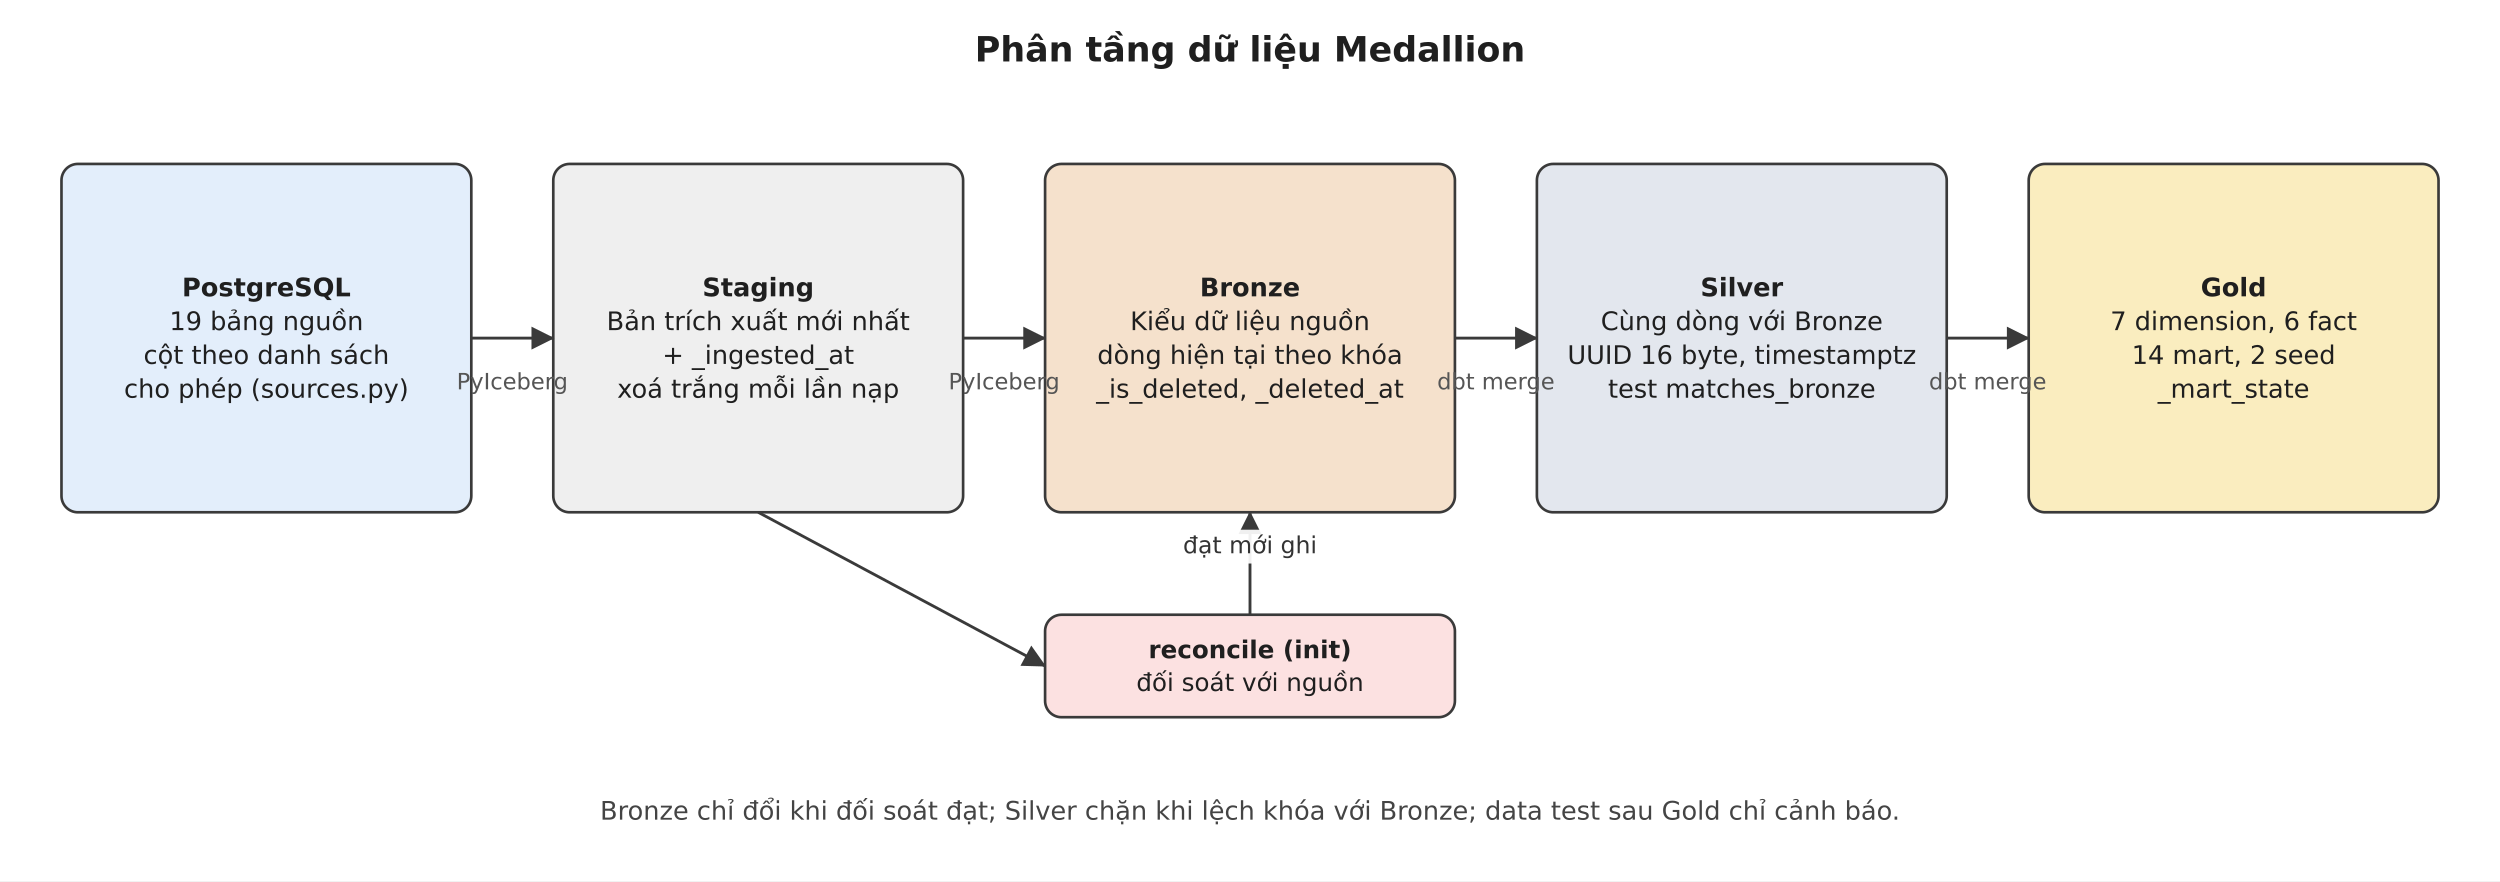
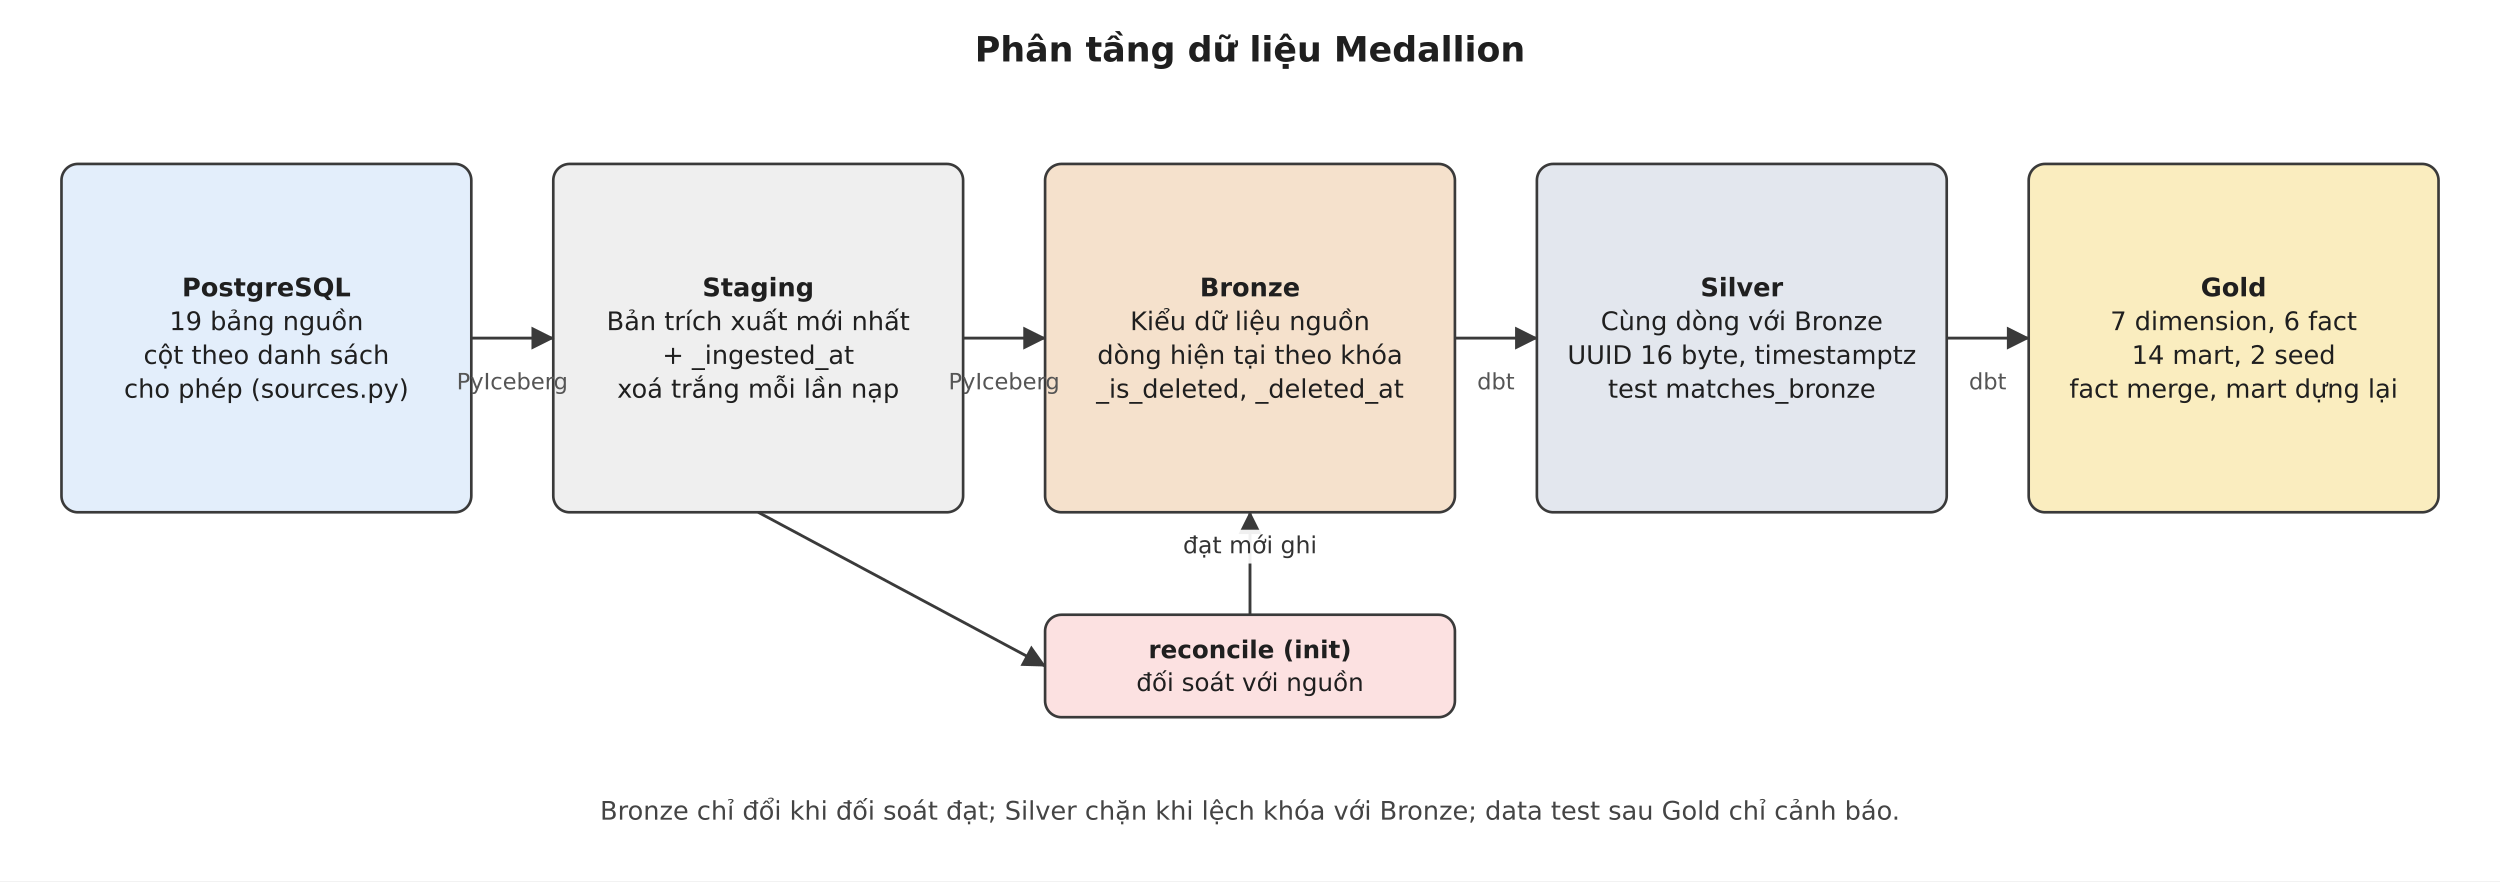
<svg xmlns="http://www.w3.org/2000/svg" width="1220" height="430" viewBox="0 0 1220 430">
  <defs>
    <marker id="arrow" viewBox="0 0 10 10" refX="9.5" refY="5" markerWidth="8" markerHeight="8" orient="auto-start-reverse">
      <path d="M 0 0 L 10 5 L 0 10 z" fill="#3A3A3A" />
    </marker>
    <marker id="arrow-start" viewBox="0 0 10 10" refX="0.5" refY="5" markerWidth="8" markerHeight="8" orient="auto">
      <path d="M 10 0 L 0 5 L 10 10 z" fill="#3A3A3A" />
    </marker>
  </defs>
  <rect width="100%" height="100%" fill="#FFFFFF" />
  <text x="610.0" y="30.0" font-family="DejaVu Sans, Arial, Helvetica, sans-serif" font-size="17" font-weight="bold" text-anchor="middle" fill="#1F1F1F">Phân tầng dữ liệu Medallion</text>
  <rect x="30" y="80" width="200" height="170" rx="8" fill="#E3EEFB" stroke="#3A3A3A" stroke-width="1.3" />
  <text x="130.0" y="144.6" font-family="DejaVu Sans, Arial, Helvetica, sans-serif" font-size="12.5" font-weight="bold" text-anchor="middle" fill="#1F1F1F">PostgreSQL</text>
  <text x="130.0" y="161.1" font-family="DejaVu Sans, Arial, Helvetica, sans-serif" font-size="12.5" font-weight="normal" text-anchor="middle" fill="#1F1F1F">19 bảng nguồn</text>
  <text x="130.0" y="177.6" font-family="DejaVu Sans, Arial, Helvetica, sans-serif" font-size="12.5" font-weight="normal" text-anchor="middle" fill="#1F1F1F">cột theo danh sách</text>
  <text x="130.0" y="194.1" font-family="DejaVu Sans, Arial, Helvetica, sans-serif" font-size="12.5" font-weight="normal" text-anchor="middle" fill="#1F1F1F">cho phép (sources.py)</text>
  <rect x="270" y="80" width="200" height="170" rx="8" fill="#EFEFEF" stroke="#3A3A3A" stroke-width="1.3" />
  <text x="370.0" y="144.6" font-family="DejaVu Sans, Arial, Helvetica, sans-serif" font-size="12.5" font-weight="bold" text-anchor="middle" fill="#1F1F1F">Staging</text>
  <text x="370.0" y="161.1" font-family="DejaVu Sans, Arial, Helvetica, sans-serif" font-size="12.5" font-weight="normal" text-anchor="middle" fill="#1F1F1F">Bản trích xuất mới nhất</text>
  <text x="370.0" y="177.6" font-family="DejaVu Sans, Arial, Helvetica, sans-serif" font-size="12.5" font-weight="normal" text-anchor="middle" fill="#1F1F1F">+ _ingested_at</text>
  <text x="370.0" y="194.1" font-family="DejaVu Sans, Arial, Helvetica, sans-serif" font-size="12.5" font-weight="normal" text-anchor="middle" fill="#1F1F1F">xoá trắng mỗi lần nạp</text>
  <line x1="230.0" y1="165.0" x2="270.0" y2="165.0" stroke="#3A3A3A" stroke-width="1.4" marker-end="url(#arrow)" />
  <rect x="510" y="80" width="200" height="170" rx="8" fill="#F5E1CC" stroke="#3A3A3A" stroke-width="1.3" />
  <text x="610.0" y="144.6" font-family="DejaVu Sans, Arial, Helvetica, sans-serif" font-size="12.5" font-weight="bold" text-anchor="middle" fill="#1F1F1F">Bronze</text>
  <text x="610.0" y="161.1" font-family="DejaVu Sans, Arial, Helvetica, sans-serif" font-size="12.5" font-weight="normal" text-anchor="middle" fill="#1F1F1F">Kiểu dữ liệu nguồn</text>
  <text x="610.0" y="177.6" font-family="DejaVu Sans, Arial, Helvetica, sans-serif" font-size="12.5" font-weight="normal" text-anchor="middle" fill="#1F1F1F">dòng hiện tại theo khóa</text>
  <text x="610.0" y="194.1" font-family="DejaVu Sans, Arial, Helvetica, sans-serif" font-size="12.5" font-weight="normal" text-anchor="middle" fill="#1F1F1F">_is_deleted, _deleted_at</text>
  <line x1="470.0" y1="165.0" x2="510.0" y2="165.0" stroke="#3A3A3A" stroke-width="1.4" marker-end="url(#arrow)" />
  <rect x="750" y="80" width="200" height="170" rx="8" fill="#E3E7EE" stroke="#3A3A3A" stroke-width="1.3" />
  <text x="850.0" y="144.6" font-family="DejaVu Sans, Arial, Helvetica, sans-serif" font-size="12.5" font-weight="bold" text-anchor="middle" fill="#1F1F1F">Silver</text>
  <text x="850.0" y="161.1" font-family="DejaVu Sans, Arial, Helvetica, sans-serif" font-size="12.5" font-weight="normal" text-anchor="middle" fill="#1F1F1F">Cùng dòng với Bronze</text>
  <text x="850.0" y="177.6" font-family="DejaVu Sans, Arial, Helvetica, sans-serif" font-size="12.5" font-weight="normal" text-anchor="middle" fill="#1F1F1F">UUID 16 byte, timestamptz</text>
  <text x="850.0" y="194.1" font-family="DejaVu Sans, Arial, Helvetica, sans-serif" font-size="12.5" font-weight="normal" text-anchor="middle" fill="#1F1F1F">test matches_bronze</text>
  <line x1="710.0" y1="165.0" x2="750.0" y2="165.0" stroke="#3A3A3A" stroke-width="1.4" marker-end="url(#arrow)" />
  <rect x="990" y="80" width="200" height="170" rx="8" fill="#FAEDBF" stroke="#3A3A3A" stroke-width="1.3" />
  <text x="1090.0" y="144.6" font-family="DejaVu Sans, Arial, Helvetica, sans-serif" font-size="12.5" font-weight="bold" text-anchor="middle" fill="#1F1F1F">Gold</text>
  <text x="1090.0" y="161.1" font-family="DejaVu Sans, Arial, Helvetica, sans-serif" font-size="12.5" font-weight="normal" text-anchor="middle" fill="#1F1F1F">7 dimension, 6 fact</text>
  <text x="1090.0" y="177.6" font-family="DejaVu Sans, Arial, Helvetica, sans-serif" font-size="12.5" font-weight="normal" text-anchor="middle" fill="#1F1F1F">14 mart, 2 seed</text>
-   <text x="1090.0" y="194.1" font-family="DejaVu Sans, Arial, Helvetica, sans-serif" font-size="12.5" font-weight="normal" text-anchor="middle" fill="#1F1F1F">_mart_state</text>
+   <text x="1090.0" y="194.1" font-family="DejaVu Sans, Arial, Helvetica, sans-serif" font-size="12.5" font-weight="normal" text-anchor="middle" fill="#1F1F1F">fact merge, mart dựng lại</text>
  <line x1="950.0" y1="165.0" x2="990.0" y2="165.0" stroke="#3A3A3A" stroke-width="1.4" marker-end="url(#arrow)" />
  <text x="250.0" y="190.0" font-family="DejaVu Sans, Arial, Helvetica, sans-serif" font-size="11" font-weight="normal" text-anchor="middle" fill="#555555">PyIceberg</text>
  <text x="490.0" y="190.0" font-family="DejaVu Sans, Arial, Helvetica, sans-serif" font-size="11" font-weight="normal" text-anchor="middle" fill="#555555">PyIceberg</text>
-   <text x="730.0" y="190.0" font-family="DejaVu Sans, Arial, Helvetica, sans-serif" font-size="11" font-weight="normal" text-anchor="middle" fill="#555555">dbt merge</text>
-   <text x="970.0" y="190.0" font-family="DejaVu Sans, Arial, Helvetica, sans-serif" font-size="11" font-weight="normal" text-anchor="middle" fill="#555555">dbt merge</text>
+   <text x="730.0" y="190.0" font-family="DejaVu Sans, Arial, Helvetica, sans-serif" font-size="11" font-weight="normal" text-anchor="middle" fill="#555555">dbt</text>
+   <text x="970.0" y="190.0" font-family="DejaVu Sans, Arial, Helvetica, sans-serif" font-size="11" font-weight="normal" text-anchor="middle" fill="#555555">dbt</text>
  <rect x="510" y="300" width="200" height="50" rx="8" fill="#FCE1E1" stroke="#3A3A3A" stroke-width="1.3" />
  <text x="610.0" y="321.2" font-family="DejaVu Sans, Arial, Helvetica, sans-serif" font-size="12" font-weight="bold" text-anchor="middle" fill="#1F1F1F">reconcile (init)</text>
  <text x="610.0" y="337.2" font-family="DejaVu Sans, Arial, Helvetica, sans-serif" font-size="12" font-weight="normal" text-anchor="middle" fill="#1F1F1F">đối soát với nguồn</text>
  <line x1="370.0" y1="250.0" x2="510.0" y2="325.0" stroke="#3A3A3A" stroke-width="1.4" marker-end="url(#arrow)" />
  <line x1="610.0" y1="300.0" x2="610.0" y2="250.0" stroke="#3A3A3A" stroke-width="1.4" marker-end="url(#arrow)" />
  <rect x="570.6" y="258.5" width="78.8" height="16.5" fill="#FFFFFF" fill-opacity="0.92" />
  <text x="610.0" y="270.0" font-family="DejaVu Sans, Arial, Helvetica, sans-serif" font-size="11.5" font-weight="normal" text-anchor="middle" fill="#333333">đạt mới ghi</text>
  <text x="610.0" y="400.0" font-family="DejaVu Sans, Arial, Helvetica, sans-serif" font-size="12.5" font-weight="normal" text-anchor="middle" fill="#444444">Bronze chỉ đổi khi đối soát đạt; Silver chặn khi lệch khóa với Bronze; data test sau Gold chỉ cảnh báo.</text>
</svg>
